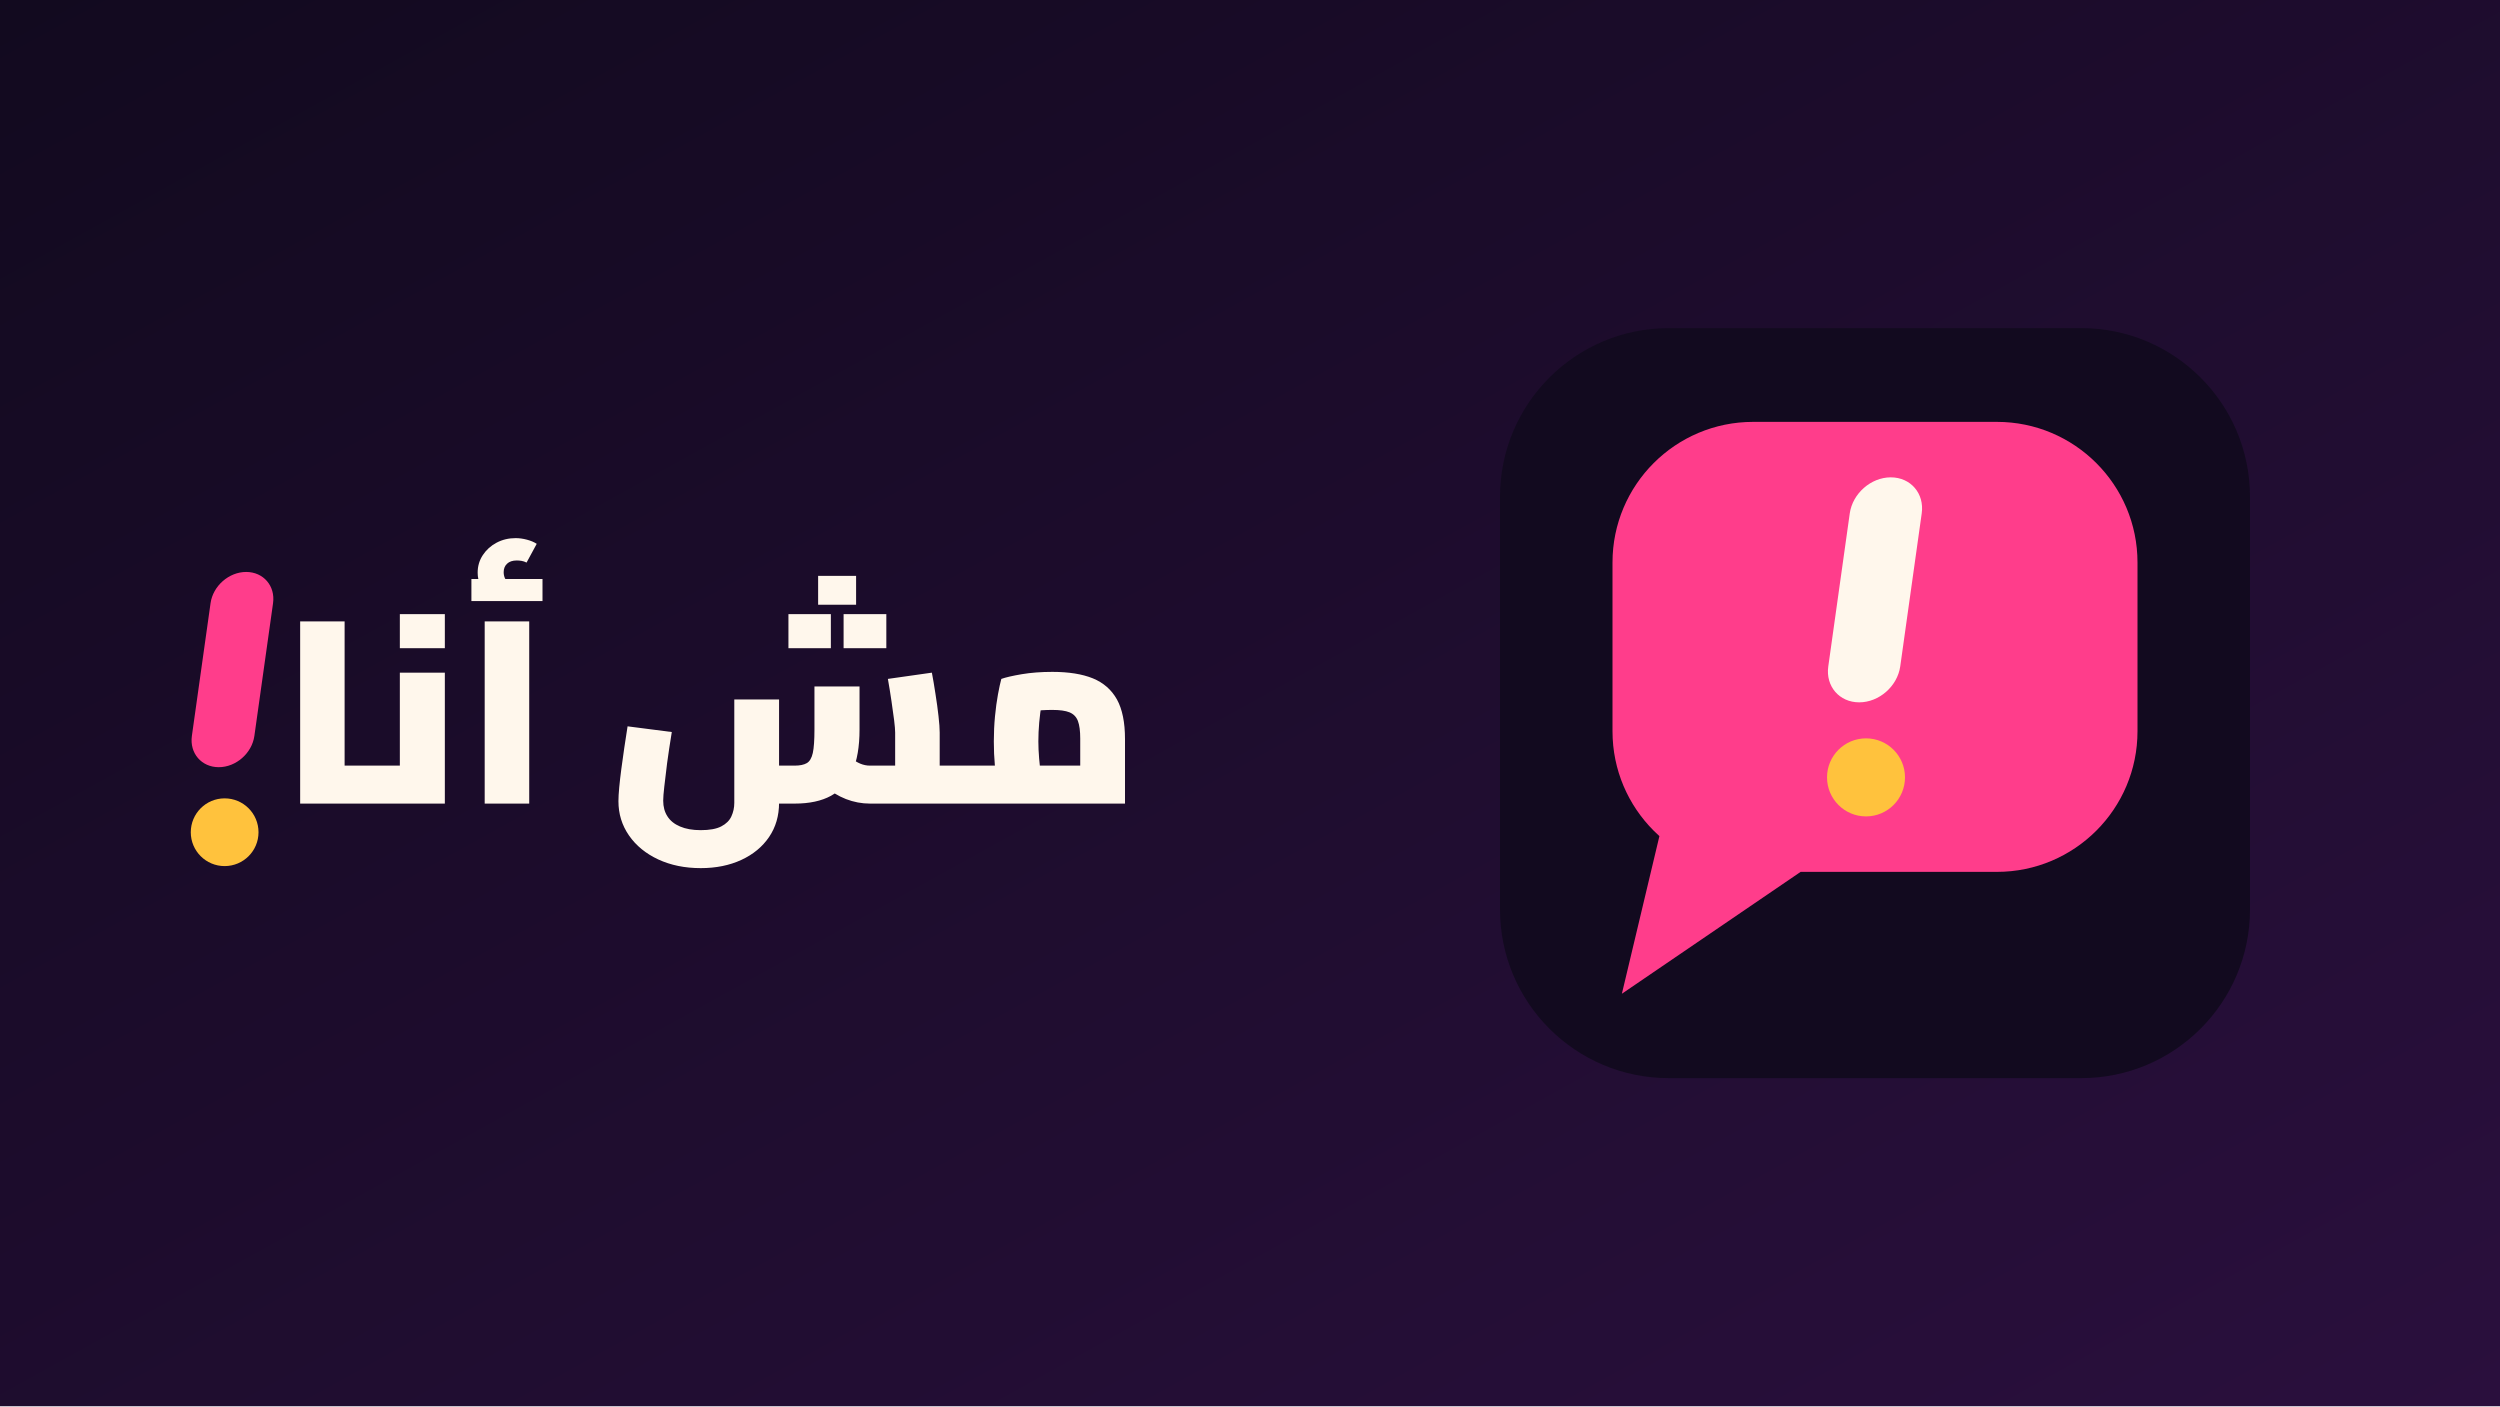
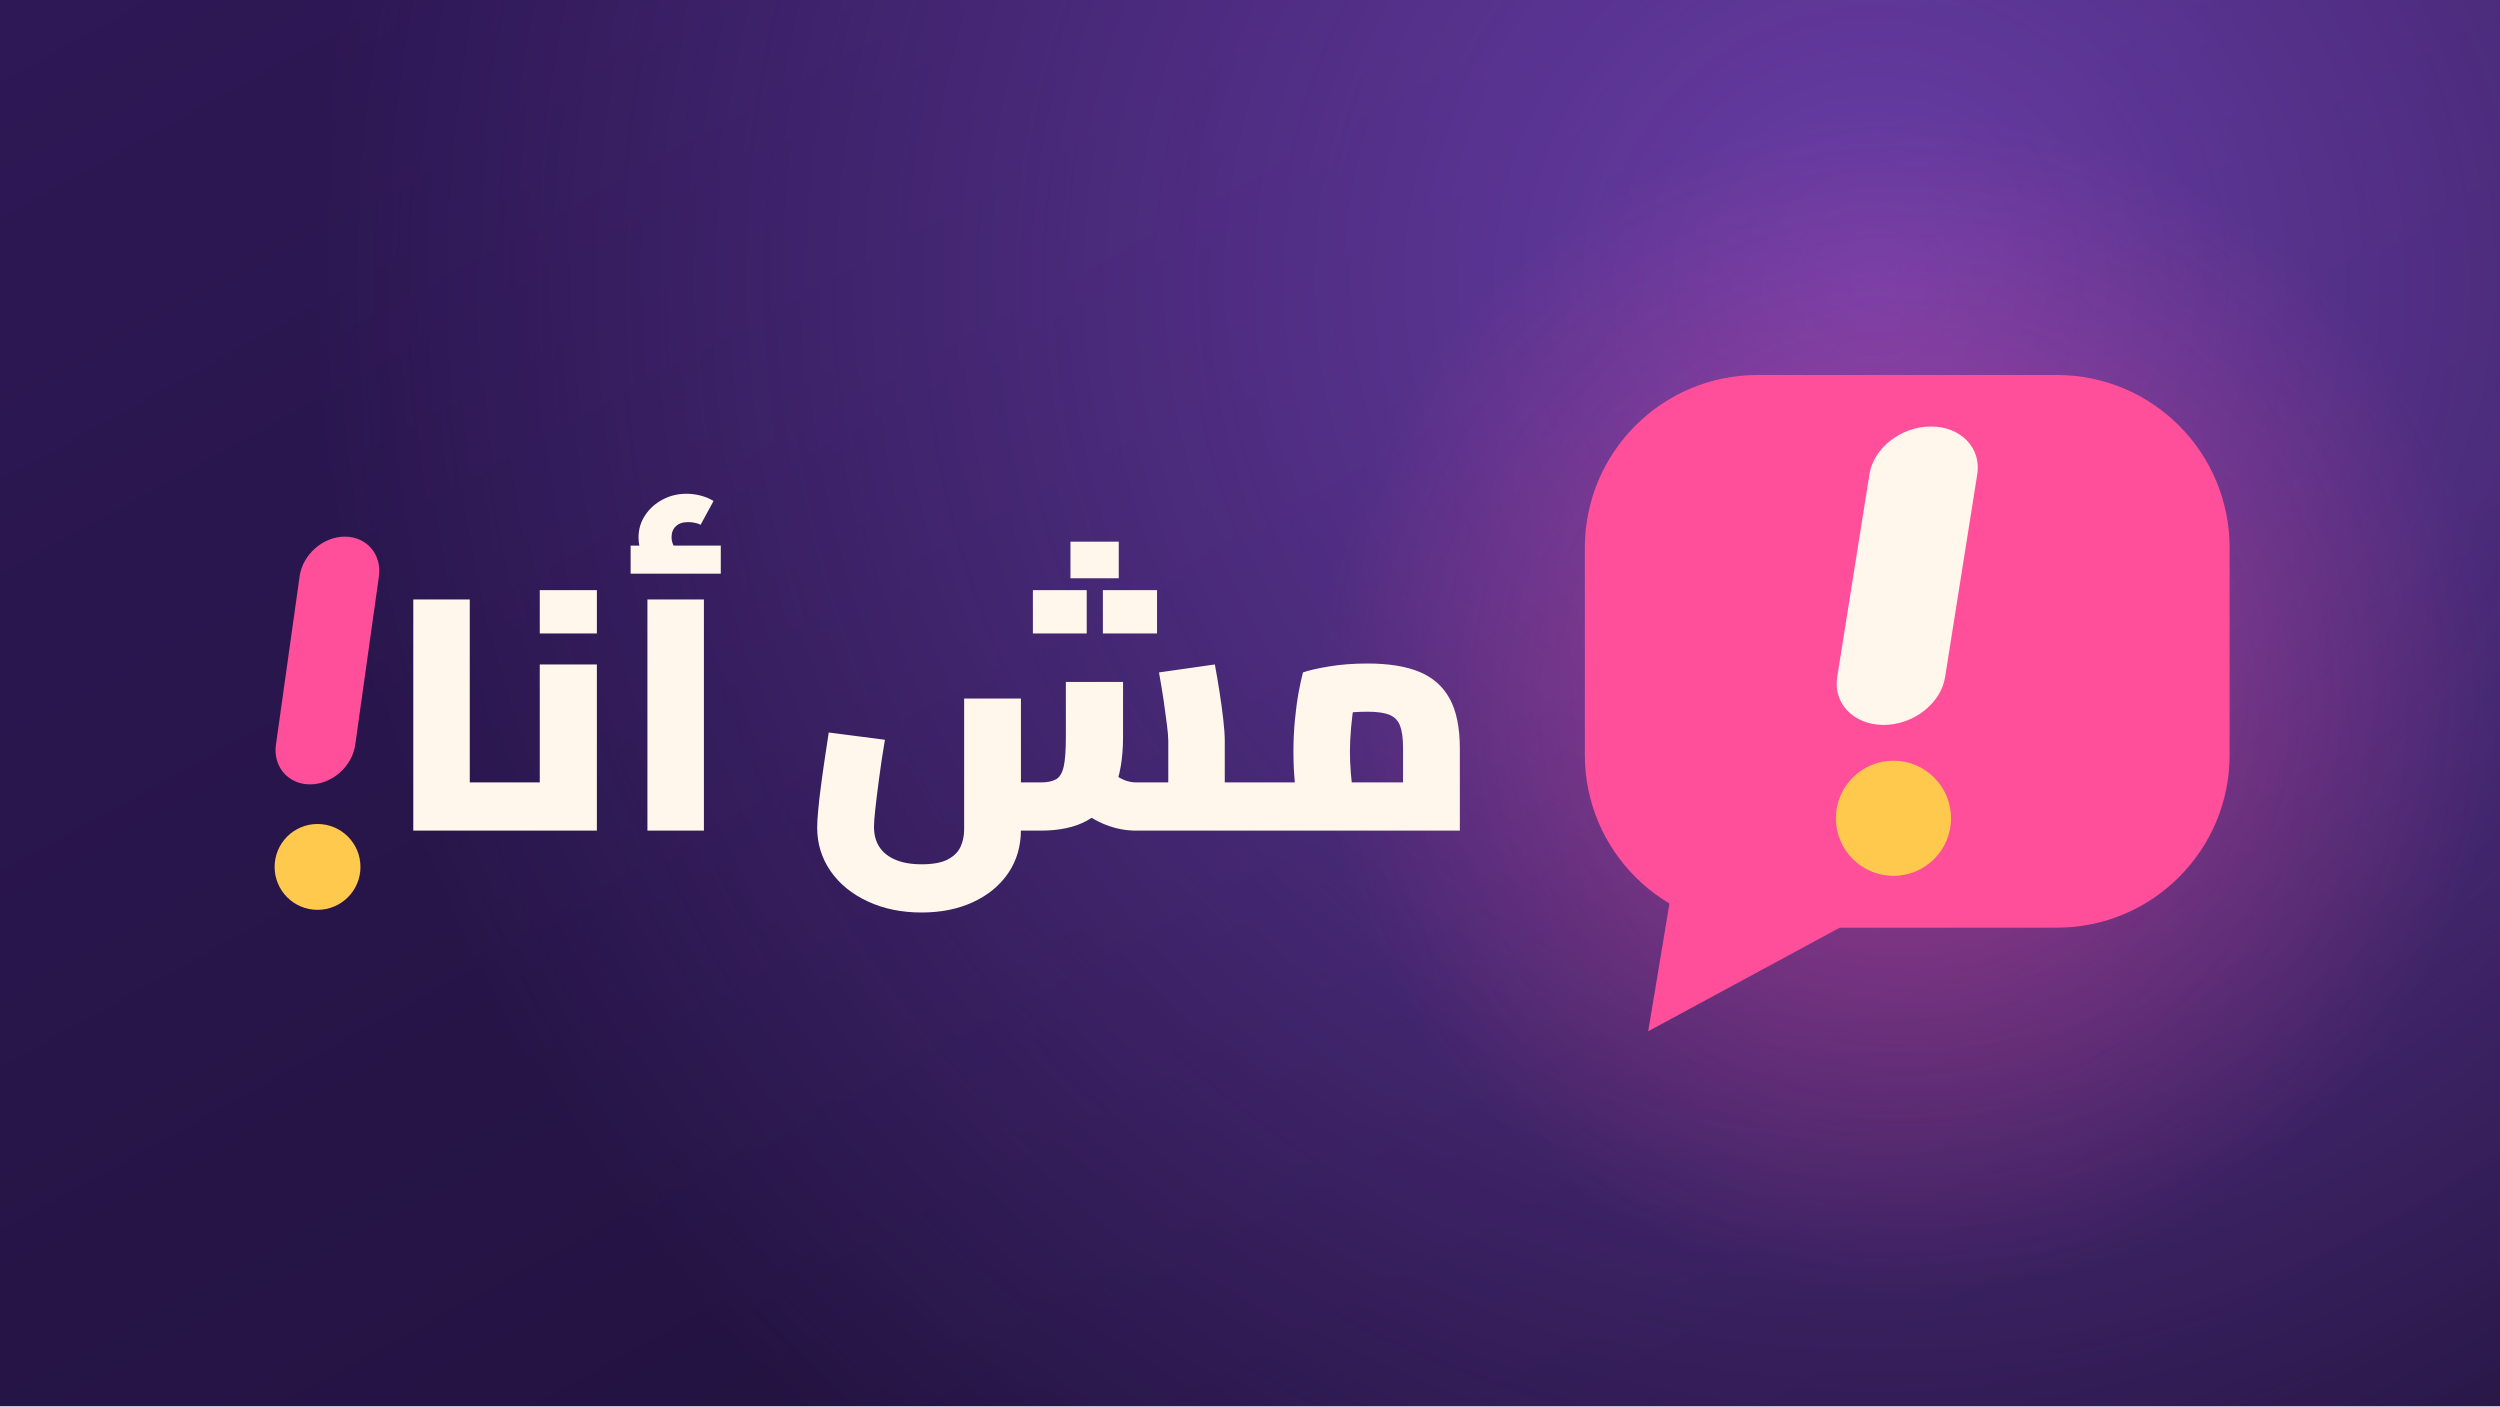
<svg xmlns="http://www.w3.org/2000/svg" viewBox="0 0 320 180" width="320" height="180">
  <defs>
    <linearGradient id="bg" x1="0" y1="0" x2="1" y2="1">
-       <stop offset="0" stop-color="#120A1F" />
-       <stop offset="1" stop-color="#2A0F3D" />
+       <stop offset="0" stop-color="#2E1856" />
+       <stop offset="1" stop-color="#1D1036" />
    </linearGradient>
+     <radialGradient id="lift" gradientUnits="userSpaceOnUse" cx="240" cy="36" r="200">
+       <stop offset="0" stop-color="#A05FF5" stop-opacity="0.55" />
+       <stop offset="1" stop-color="#A05FF5" stop-opacity="0" />
+     </radialGradient>
+     <radialGradient id="glow" gradientUnits="userSpaceOnUse" cx="244.13" cy="90" r="75.6">
+       <stop offset="0" stop-color="#FF4F9A" stop-opacity="0.45" />
+       <stop offset="1" stop-color="#FF4F9A" stop-opacity="0" />
+     </radialGradient>
  </defs>
  <rect width="320" height="180" fill="url(#bg)" />
-   <path d="M213.6 42L266.4 42C278.33 42 288 51.67 288 63.6L288 116.4C288 128.33 278.33 138 266.4 138L213.6 138C201.67 138 192 128.33 192 116.4L192 63.6C192 51.67 201.67 42 213.6 42Z" fill="#120A1F" />
-   <path d="M224.4 54L255.6 54C265.54 54 273.6 62.06 273.6 72L273.6 93.6C273.6 103.54 265.54 111.6 255.6 111.6L224.4 111.6C214.46 111.6 206.4 103.54 206.4 93.6L206.4 72C206.4 62.06 214.46 54 224.4 54ZM213.6 102L234 109.2L207.6 127.2Z" fill="#FF3D8B" />
-   <path d="M242.02 61.1L242.02 61.1C244.57 61.1 246.34 63.17 245.98 65.71L243.23 85.3C242.87 87.84 240.52 89.9 237.98 89.9L237.98 89.9C235.43 89.9 233.66 87.84 234.02 85.3L236.77 65.71C237.13 63.17 239.48 61.1 242.02 61.1Z" fill="#FFF7EC" />
-   <path d="M243.84 99.5C243.84 102.26 241.61 104.5 238.85 104.5C236.09 104.5 233.86 102.26 233.86 99.5C233.86 96.75 236.09 94.51 238.85 94.51C241.61 94.51 243.84 96.75 243.84 99.5Z" fill="#FFC23D" />
-   <path d="M31.51 73.21L31.51 73.21C33.72 73.21 35.26 75 34.95 77.21L32.56 94.2C32.25 96.41 30.21 98.2 28 98.2L28 98.2C25.79 98.2 24.25 96.41 24.56 94.2L26.95 77.21C27.26 75 29.3 73.21 31.51 73.21Z" fill="#FF3D8B" />
-   <path d="M33.09 106.53C33.09 108.92 31.15 110.86 28.75 110.86C26.36 110.86 24.42 108.92 24.42 106.53C24.42 104.13 26.36 102.19 28.75 102.19C31.15 102.19 33.09 104.13 33.09 106.53Z" fill="#FFC23D" />
-   <path d="M44.11 102.86L44.11 98L47.75 98L47.75 102.86ZM38.42 102.86L38.42 79.54L44.11 79.54L44.11 102.86ZM47.75 102.86L47.75 98Q47.91 98 48.05 98.16Q48.18 98.33 48.25 98.65Q48.31 98.96 48.36 99.41Q48.41 99.86 48.41 100.43Q48.41 100.99 48.36 101.44Q48.31 101.89 48.25 102.21Q48.18 102.53 48.05 102.69Q47.91 102.86 47.75 102.86ZM47.75 102.86L47.75 98L54.74 98L51.18 100.96L51.18 86.1L56.94 86.1L56.94 102.86ZM47.75 102.86Q47.58 102.86 47.45 102.69Q47.31 102.53 47.25 102.21Q47.18 101.89 47.13 101.44Q47.08 100.99 47.08 100.43Q47.08 99.66 47.15 99.13Q47.21 98.6 47.36 98.3Q47.51 98 47.75 98ZM51.18 82.97L51.18 78.61L56.94 78.61L56.94 82.97ZM62.04 102.86L62.04 79.54L67.74 79.54L67.74 102.86ZM62.57 76.51Q61.87 75.67 61.51 74.92Q61.14 74.17 61.14 73.31Q61.14 72.04 61.81 71.04Q62.47 70.04 63.57 69.46Q64.67 68.88 66 68.88Q66.7 68.88 67.45 69.08Q68.2 69.28 68.7 69.61L67.4 72.01Q67.07 71.84 66.75 71.79Q66.44 71.74 66.14 71.74Q65.34 71.74 64.9 72.16Q64.47 72.57 64.47 73.24Q64.47 73.64 64.62 73.99Q64.77 74.34 65.1 74.71ZM60.34 76.94L60.34 74.11L69.44 74.11L69.44 76.94ZM120.28 102.86L120.28 98L123.74 98L123.74 102.86ZM89.69 111.12Q86.66 111.12 84.26 110.01Q81.86 108.89 80.51 106.94Q79.16 104.99 79.16 102.56Q79.16 101.86 79.26 100.79Q79.36 99.73 79.53 98.43Q79.7 97.13 79.91 95.71Q80.13 94.3 80.33 92.97L85.99 93.7Q85.63 95.9 85.39 97.68Q85.16 99.46 85.03 100.68Q84.89 101.89 84.89 102.49Q84.89 103.66 85.43 104.49Q85.96 105.33 87.04 105.79Q88.13 106.26 89.69 106.26Q91.39 106.26 92.32 105.78Q93.26 105.29 93.62 104.49Q93.99 103.69 93.99 102.76L93.99 89.53L99.72 89.53L99.72 102.76Q99.72 105.26 98.44 107.14Q97.16 109.02 94.89 110.07Q92.62 111.12 89.69 111.12ZM99.62 102.86L99.72 98L101.72 98Q102.72 98 103.27 97.68Q103.82 97.36 104.04 96.38Q104.25 95.4 104.25 93.4L104.25 87.87L110.02 87.87L110.02 93.4Q110.02 96.66 109.1 98.76Q108.18 100.86 106.37 101.86Q104.55 102.86 101.72 102.86ZM111.35 102.86Q109.78 102.86 108.28 102.28Q106.78 101.69 105.52 100.59L108.95 97.03Q109.52 97.5 110.12 97.75Q110.72 98 111.35 98L117.81 98L114.58 100.79L114.58 93.76Q114.58 93.27 114.45 92.2Q114.31 91.13 114.11 89.75Q113.91 88.37 113.65 86.9L119.28 86.1Q119.51 87.3 119.74 88.82Q119.98 90.33 120.13 91.67Q120.28 93 120.28 93.76L120.28 102.86ZM123.74 102.86L123.74 98Q123.91 98 124.04 98.16Q124.18 98.33 124.24 98.65Q124.31 98.96 124.36 99.41Q124.41 99.86 124.41 100.43Q124.41 100.99 124.36 101.44Q124.31 101.89 124.24 102.21Q124.18 102.53 124.04 102.69Q123.91 102.86 123.74 102.86ZM104.72 77.41L104.72 73.71L109.58 73.71L109.58 77.41ZM100.92 82.97L100.92 78.61L106.35 78.61L106.35 82.97ZM107.98 82.97L107.98 78.61L113.45 78.61L113.45 82.97ZM123.71 102.86L123.71 98L140.37 98L138.27 99.96L138.27 94.53Q138.27 93.07 137.97 92.28Q137.67 91.5 136.9 91.18Q136.14 90.87 134.7 90.87Q133.37 90.87 132.11 91.03Q130.84 91.2 130.11 91.5L133.7 88.2Q133.5 88.93 133.32 90.07Q133.14 91.2 133.02 92.47Q132.91 93.73 132.91 94.9Q132.91 95.9 133.01 97.1Q133.11 98.3 133.26 99.23Q133.41 100.16 133.47 100.5L128.04 101.99Q127.87 101.49 127.67 100.43Q127.47 99.36 127.34 97.93Q127.21 96.5 127.21 94.9Q127.21 93.23 127.36 91.68Q127.51 90.13 127.74 88.88Q127.97 87.63 128.17 86.9Q129.01 86.6 130.77 86.3Q132.54 86 134.7 86Q137.84 86 139.89 86.83Q141.93 87.67 142.97 89.53Q144 91.4 144 94.6L144 102.86ZM123.74 102.86Q123.58 102.86 123.44 102.69Q123.31 102.53 123.24 102.21Q123.18 101.89 123.13 101.44Q123.08 100.99 123.08 100.43Q123.08 99.66 123.14 99.13Q123.21 98.6 123.36 98.3Q123.51 98 123.74 98Z" fill="#FFF7EC" />
+   <rect width="320" height="180" fill="url(#lift)" />
+   <rect width="320" height="180" fill="url(#glow)" />
+   <path d="M224.97 48L263.29 48C275.49 48 285.39 57.9 285.39 70.11L285.39 96.63C285.39 108.84 275.49 118.74 263.29 118.74L224.97 118.74C212.76 118.74 202.86 108.84 202.86 96.63L202.86 70.11C202.86 57.9 212.76 48 224.97 48ZM214.65 109.89L238.23 117.26L210.97 132Z" fill="#FF4F9A" />
+   <path d="M247.16 54.59L247.16 54.59C250.97 54.59 253.63 57.33 253.09 60.7L248.97 86.68C248.43 90.05 244.91 92.79 241.1 92.79L241.1 92.79C237.28 92.79 234.63 90.05 235.16 86.68L239.29 60.7C239.82 57.33 243.35 54.59 247.16 54.59Z" fill="#FFF7EC" />
+   <path d="M249.73 104.74C249.73 108.81 246.43 112.11 242.36 112.11C238.29 112.11 234.99 108.81 234.99 104.74C234.99 100.67 238.29 97.37 242.36 97.37C246.43 97.37 249.73 100.67 249.73 104.74Z" fill="#FFC94D" />
+   <path d="M44.14 68.69L44.14 68.69C46.94 68.69 48.89 70.97 48.5 73.77L45.47 95.33C45.07 98.13 42.48 100.4 39.68 100.4L39.68 100.4C36.88 100.4 34.93 98.13 35.32 95.33L38.35 73.77C38.75 70.97 41.34 68.69 44.14 68.69Z" fill="#FF4F9A" />
+   <path d="M46.14 110.97C46.14 114 43.68 116.46 40.64 116.46C37.61 116.46 35.15 114 35.15 110.97C35.15 107.93 37.61 105.47 40.64 105.47C43.68 105.47 46.14 107.93 46.14 110.97Z" fill="#FFC94D" />
+   <path d="M60.13 106.32L60.13 100.15L64.74 100.15L64.74 106.32ZM52.9 106.32L52.9 76.73L60.13 76.73L60.13 106.32ZM64.74 106.32L64.74 100.15Q64.95 100.15 65.12 100.36Q65.29 100.57 65.37 100.97Q65.46 101.37 65.52 101.94Q65.58 102.51 65.58 103.23Q65.58 103.95 65.52 104.52Q65.46 105.09 65.37 105.49Q65.29 105.89 65.12 106.11Q64.95 106.32 64.74 106.32ZM64.74 106.32L64.74 100.15L73.61 100.15L69.09 103.91L69.09 85.05L76.4 85.05L76.4 106.32ZM64.74 106.32Q64.53 106.32 64.36 106.11Q64.19 105.89 64.1 105.49Q64.02 105.09 63.96 104.52Q63.89 103.95 63.89 103.23Q63.89 102.26 63.98 101.58Q64.06 100.91 64.25 100.53Q64.44 100.15 64.74 100.15ZM69.09 81.08L69.09 75.54L76.4 75.54L76.4 81.08ZM82.87 106.32L82.87 76.73L90.1 76.73L90.1 106.32ZM83.55 72.88Q82.66 71.82 82.2 70.87Q81.73 69.92 81.73 68.82Q81.73 67.21 82.58 65.95Q83.42 64.68 84.82 63.94Q86.21 63.2 87.9 63.2Q88.79 63.2 89.74 63.45Q90.69 63.71 91.33 64.13L89.68 67.17Q89.26 66.96 88.85 66.9Q88.45 66.83 88.07 66.83Q87.06 66.83 86.51 67.36Q85.96 67.89 85.96 68.74Q85.96 69.24 86.15 69.69Q86.34 70.13 86.76 70.6ZM80.72 73.43L80.72 69.84L92.26 69.84L92.26 73.43ZM156.77 106.32L156.77 100.15L161.16 100.15L161.16 106.32ZM117.96 116.8Q114.11 116.8 111.07 115.38Q108.03 113.97 106.31 111.5Q104.6 109.02 104.6 105.94Q104.6 105.05 104.73 103.7Q104.85 102.34 105.07 100.7Q105.28 99.05 105.55 97.25Q105.83 95.45 106.08 93.76L113.27 94.69Q112.8 97.48 112.51 99.74Q112.21 102.01 112.04 103.55Q111.87 105.09 111.87 105.85Q111.87 107.33 112.55 108.39Q113.22 109.45 114.6 110.04Q115.97 110.63 117.96 110.63Q120.12 110.63 121.3 110.02Q122.48 109.4 122.95 108.39Q123.41 107.37 123.41 106.19L123.41 89.41L130.68 89.41L130.68 106.19Q130.68 109.36 129.06 111.75Q127.43 114.14 124.55 115.47Q121.68 116.8 117.96 116.8ZM130.56 106.32L130.68 100.15L133.22 100.15Q134.49 100.15 135.19 99.74Q135.88 99.34 136.16 98.1Q136.43 96.85 136.43 94.31L136.43 87.29L143.75 87.29L143.75 94.31Q143.75 98.45 142.58 101.12Q141.42 103.78 139.12 105.05Q136.81 106.32 133.22 106.32ZM145.44 106.32Q143.45 106.32 141.55 105.58Q139.65 104.84 138.04 103.44L142.39 98.92Q143.11 99.51 143.87 99.83Q144.63 100.15 145.44 100.15L153.64 100.15L149.54 103.7L149.54 94.78Q149.54 94.14 149.37 92.79Q149.2 91.44 148.95 89.68Q148.69 87.93 148.35 86.07L155.5 85.05Q155.79 86.58 156.09 88.5Q156.39 90.42 156.58 92.11Q156.77 93.8 156.77 94.78L156.77 106.32ZM161.16 106.32L161.16 100.15Q161.37 100.15 161.54 100.36Q161.71 100.57 161.8 100.97Q161.88 101.37 161.94 101.94Q162.01 102.51 162.01 103.23Q162.01 103.95 161.94 104.52Q161.88 105.09 161.8 105.49Q161.71 105.89 161.54 106.11Q161.37 106.32 161.16 106.32ZM137.02 74.02L137.02 69.33L143.2 69.33L143.2 74.02ZM132.21 81.08L132.21 75.54L139.1 75.54L139.1 81.08ZM141.17 81.08L141.17 75.54L148.1 75.54L148.1 81.08ZM161.12 106.32L161.12 100.15L182.26 100.15L179.59 102.64L179.59 95.75Q179.59 93.89 179.21 92.9Q178.83 91.9 177.86 91.5Q176.89 91.1 175.07 91.1Q173.38 91.1 171.77 91.31Q170.17 91.52 169.24 91.9L173.8 87.72Q173.55 88.65 173.32 90.08Q173.08 91.52 172.94 93.13Q172.79 94.73 172.79 96.21Q172.79 97.48 172.91 99Q173.04 100.53 173.23 101.71Q173.42 102.89 173.51 103.32L166.62 105.22Q166.4 104.58 166.15 103.23Q165.9 101.88 165.73 100.06Q165.56 98.24 165.56 96.21Q165.56 94.1 165.75 92.13Q165.94 90.17 166.23 88.58Q166.53 87 166.78 86.07Q167.84 85.69 170.08 85.31Q172.32 84.93 175.07 84.93Q179.04 84.93 181.64 85.98Q184.24 87.04 185.55 89.41Q186.86 91.78 186.86 95.83L186.86 106.32ZM161.16 106.32Q160.95 106.32 160.78 106.11Q160.61 105.89 160.53 105.49Q160.44 105.09 160.38 104.52Q160.32 103.95 160.32 103.23Q160.32 102.26 160.4 101.58Q160.49 100.91 160.68 100.53Q160.87 100.15 161.16 100.15Z" fill="#FFF7EC" />
</svg>
